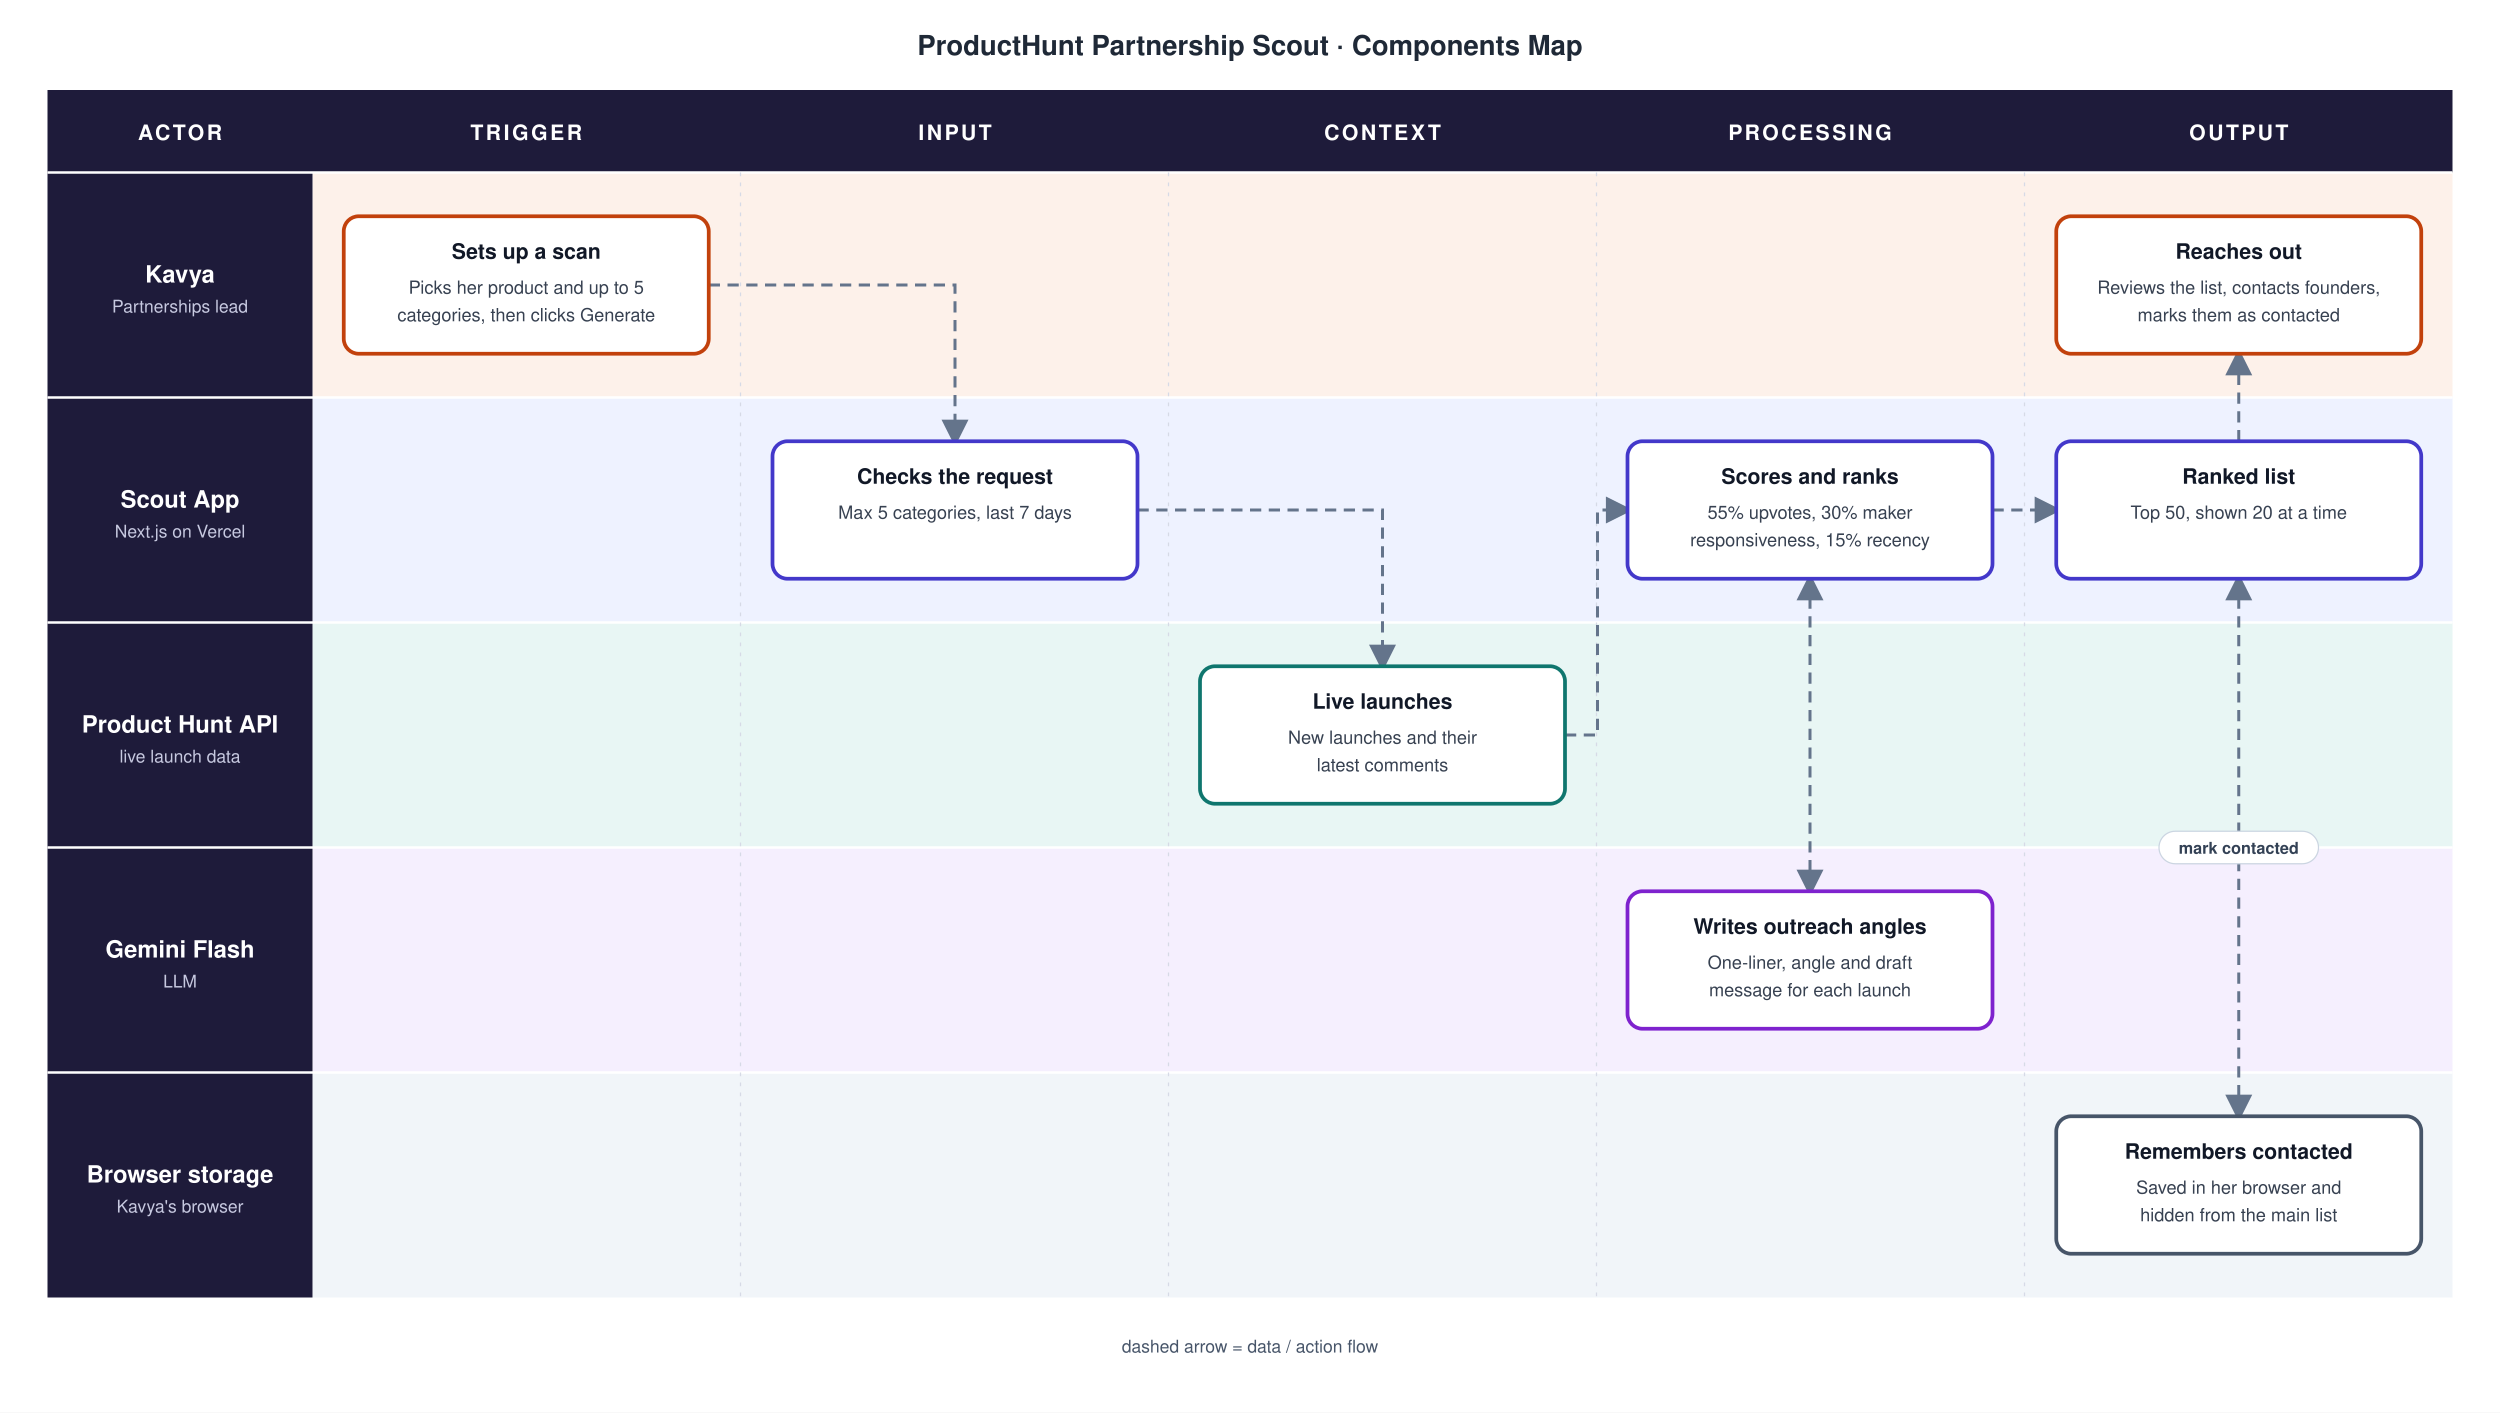
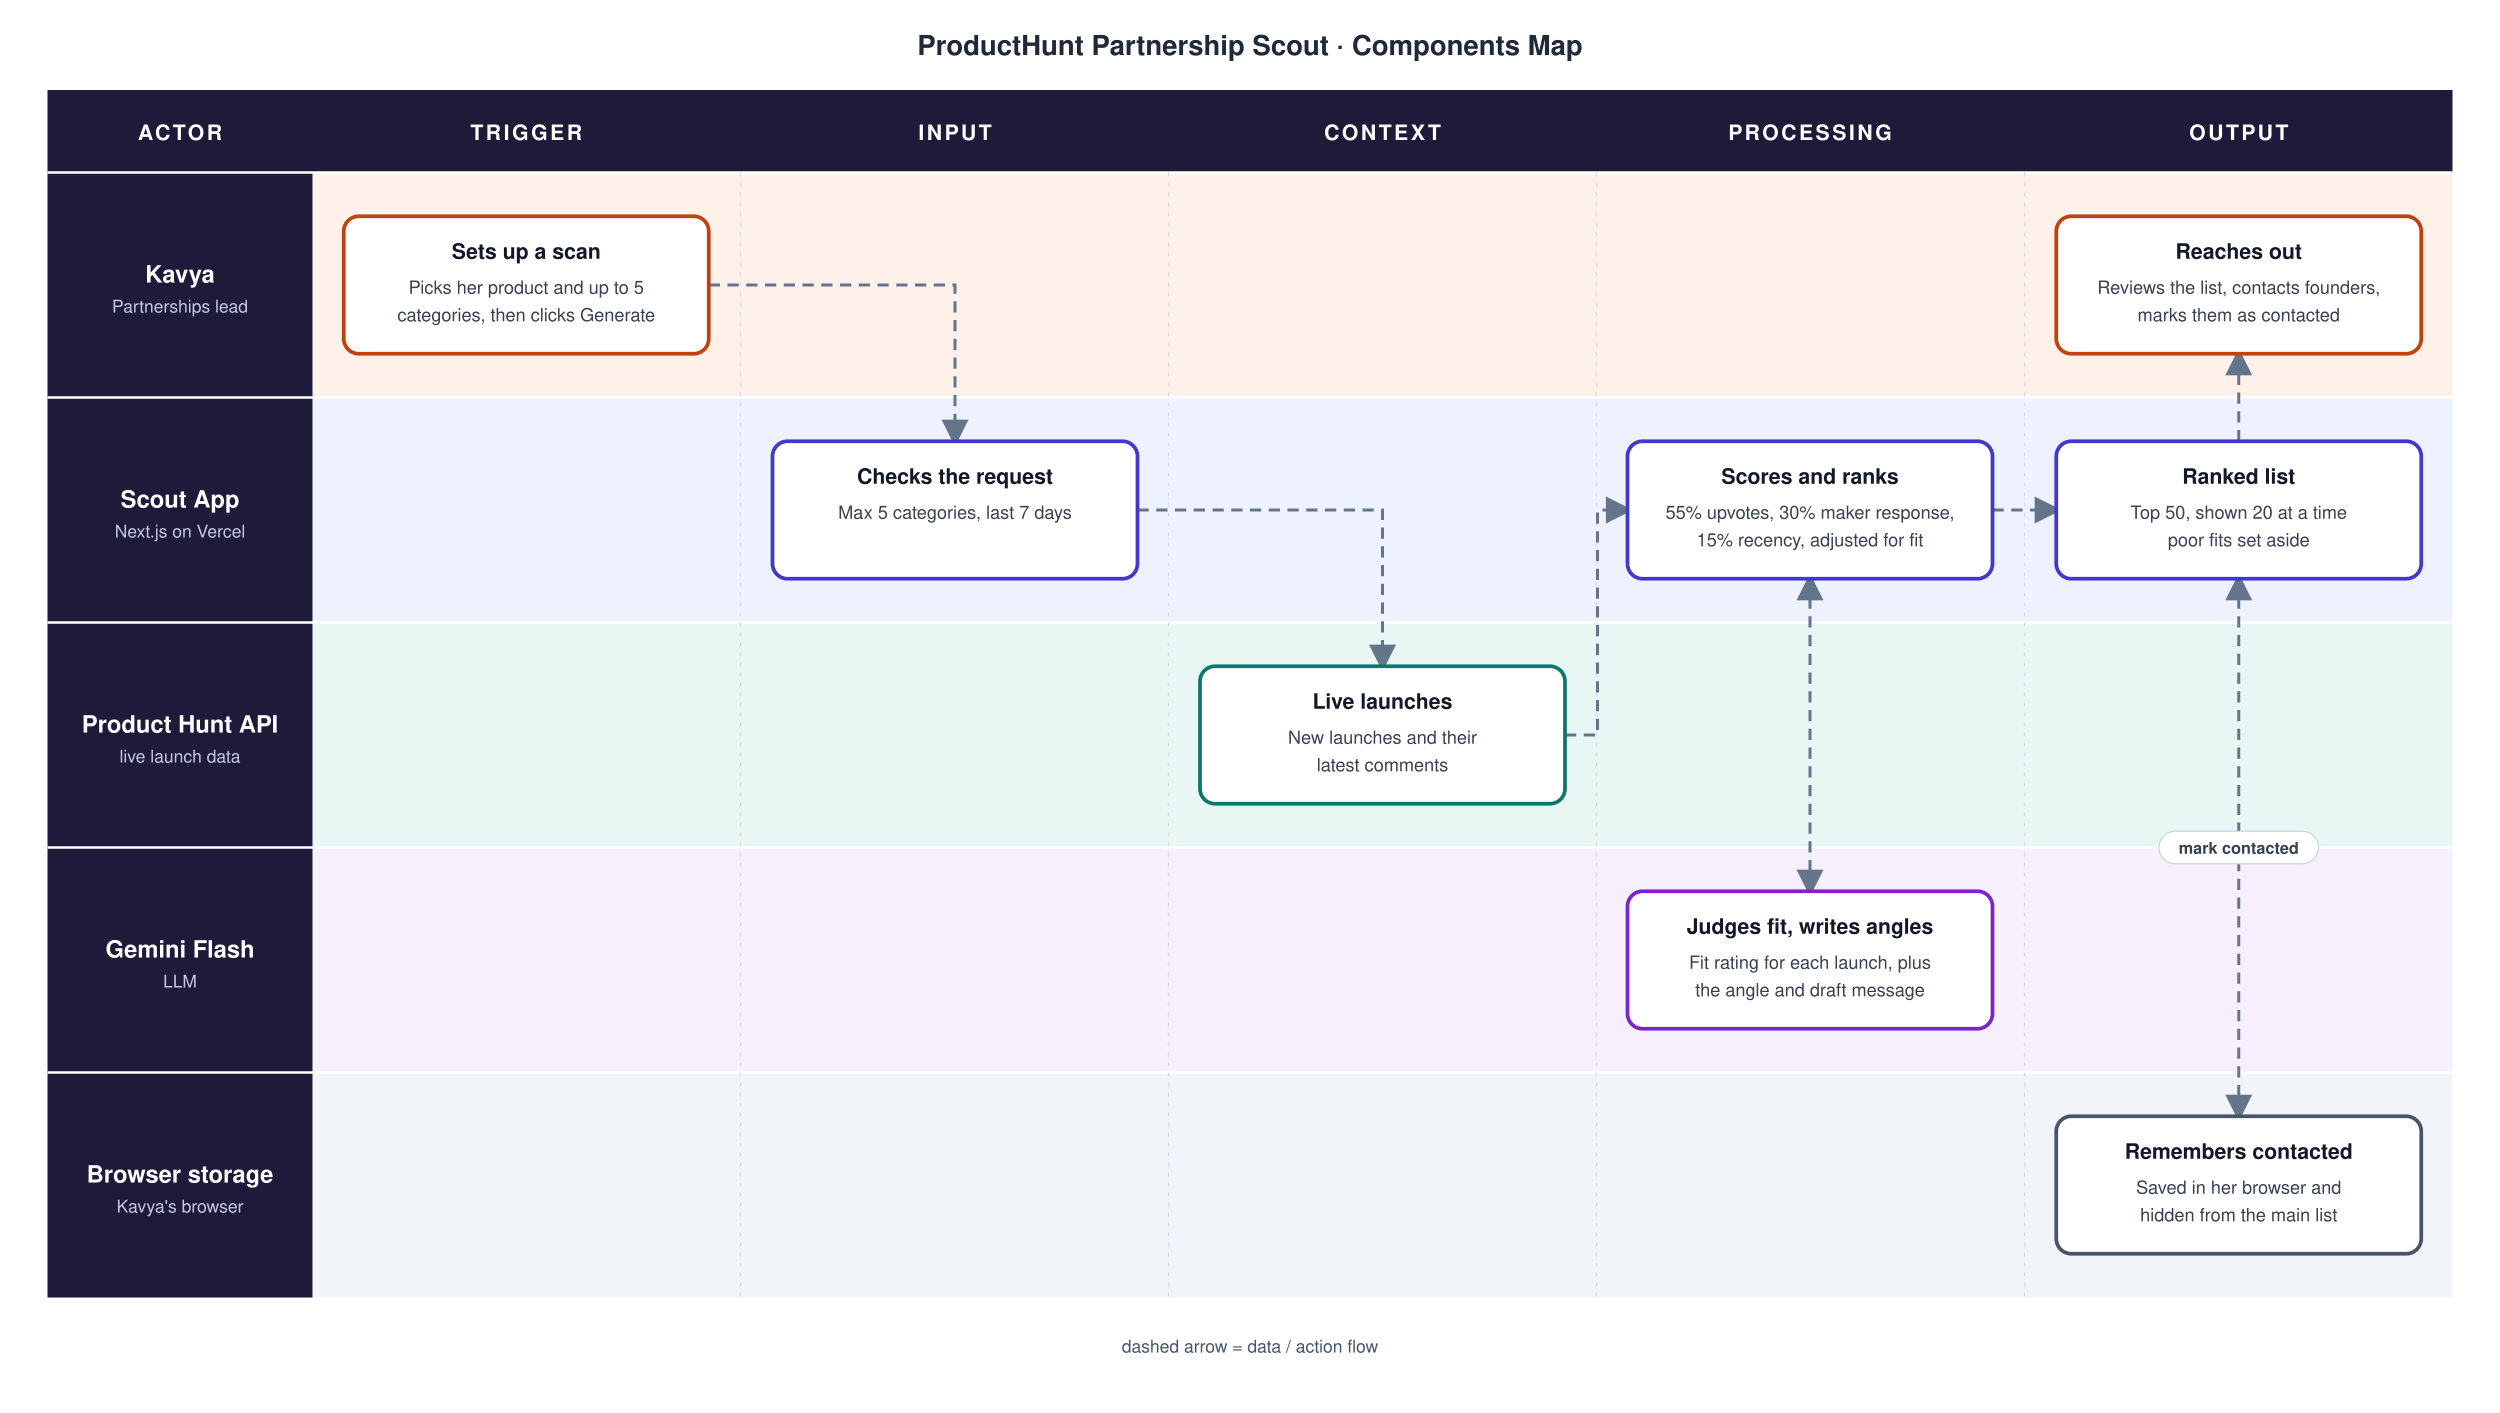
<svg xmlns="http://www.w3.org/2000/svg" viewBox="0 0 2000 1130" width="2000" height="1130" font-family="Segoe UI, Helvetica, Arial, sans-serif">
  <defs>
    <marker id="ah" viewBox="0 0 10 10" refX="8" refY="5" markerWidth="9" markerHeight="9" orient="auto-start-reverse">
      <path d="M0,0 L10,5 L0,10 z" fill="#64748b" />
    </marker>
  </defs>
  <rect width="2000" height="1130" fill="#ffffff" />
  <text x="1000" y="44" text-anchor="middle" font-size="22" font-weight="700" fill="#1f2937">ProductHunt Partnership Scout · Components Map</text>
  <rect x="38" y="72" width="1924" height="66" fill="#1e1b3a" />
  <text x="144" y="112" text-anchor="middle" font-size="17" font-weight="700" letter-spacing="2" fill="#fff">ACTOR</text>
  <text x="421" y="112" text-anchor="middle" font-size="17" font-weight="700" letter-spacing="2" fill="#fff">TRIGGER</text>
  <text x="764" y="112" text-anchor="middle" font-size="17" font-weight="700" letter-spacing="2" fill="#fff">INPUT</text>
  <text x="1106" y="112" text-anchor="middle" font-size="17" font-weight="700" letter-spacing="2" fill="#fff">CONTEXT</text>
  <text x="1448" y="112" text-anchor="middle" font-size="17" font-weight="700" letter-spacing="2" fill="#fff">PROCESSING</text>
  <text x="1791" y="112" text-anchor="middle" font-size="17" font-weight="700" letter-spacing="2" fill="#fff">OUTPUT</text>
  <rect x="250" y="138" width="1712" height="180" fill="#fdf1ea" />
  <rect x="38" y="138" width="212" height="180" fill="#1e1b3a" />
  <line x1="38" x2="1962" y1="138" y2="138" stroke="#ffffff" stroke-width="2" />
  <text x="144" y="226" text-anchor="middle" font-size="19" font-weight="700" fill="#fff">Kavya</text>
  <text x="144" y="250" text-anchor="middle" font-size="14" fill="#c7c9e0">Partnerships lead</text>
  <rect x="250" y="318" width="1712" height="180" fill="#eef2ff" />
  <rect x="38" y="318" width="212" height="180" fill="#1e1b3a" />
  <line x1="38" x2="1962" y1="318" y2="318" stroke="#ffffff" stroke-width="2" />
  <text x="144" y="406" text-anchor="middle" font-size="19" font-weight="700" fill="#fff">Scout App</text>
  <text x="144" y="430" text-anchor="middle" font-size="14" fill="#c7c9e0">Next.js on Vercel</text>
  <rect x="250" y="498" width="1712" height="180" fill="#e8f6f4" />
  <rect x="38" y="498" width="212" height="180" fill="#1e1b3a" />
  <line x1="38" x2="1962" y1="498" y2="498" stroke="#ffffff" stroke-width="2" />
  <text x="144" y="586" text-anchor="middle" font-size="19" font-weight="700" fill="#fff">Product Hunt API</text>
  <text x="144" y="610" text-anchor="middle" font-size="14" fill="#c7c9e0">live launch data</text>
  <rect x="250" y="678" width="1712" height="180" fill="#f5effe" />
  <rect x="38" y="678" width="212" height="180" fill="#1e1b3a" />
  <line x1="38" x2="1962" y1="678" y2="678" stroke="#ffffff" stroke-width="2" />
  <text x="144" y="766" text-anchor="middle" font-size="19" font-weight="700" fill="#fff">Gemini Flash</text>
  <text x="144" y="790" text-anchor="middle" font-size="14" fill="#c7c9e0">LLM</text>
  <rect x="250" y="858" width="1712" height="180" fill="#f1f5f9" />
  <rect x="38" y="858" width="212" height="180" fill="#1e1b3a" />
  <line x1="38" x2="1962" y1="858" y2="858" stroke="#ffffff" stroke-width="2" />
  <text x="144" y="946" text-anchor="middle" font-size="19" font-weight="700" fill="#fff">Browser storage</text>
  <text x="144" y="970" text-anchor="middle" font-size="14" fill="#c7c9e0">Kavya's browser</text>
  <line x1="592.4" x2="592.4" y1="138" y2="1038" stroke="#d6dae6" stroke-dasharray="3 5" />
  <line x1="934.8" x2="934.8" y1="138" y2="1038" stroke="#d6dae6" stroke-dasharray="3 5" />
  <line x1="1277.2" x2="1277.2" y1="138" y2="1038" stroke="#d6dae6" stroke-dasharray="3 5" />
  <line x1="1619.6" x2="1619.6" y1="138" y2="1038" stroke="#d6dae6" stroke-dasharray="3 5" />
  <path d="M567,228 L764,228 L764,353" fill="none" stroke="#64748b" stroke-width="2.4" stroke-dasharray="9 6" marker-end="url(#ah)" />
  <path d="M910,408 L1106,408 L1106,533" fill="none" stroke="#64748b" stroke-width="2.4" stroke-dasharray="9 6" marker-end="url(#ah)" />
  <path d="M1252,588 L1278,588 L1278,408 L1302,408" fill="none" stroke="#64748b" stroke-width="2.4" stroke-dasharray="9 6" marker-end="url(#ah)" />
  <path d="M1448,463 L1448,713" fill="none" stroke="#64748b" stroke-width="2.4" stroke-dasharray="9 6" marker-end="url(#ah)" marker-start="url(#ah)" />
  <path d="M1594,408 L1645,408" fill="none" stroke="#64748b" stroke-width="2.4" stroke-dasharray="9 6" marker-end="url(#ah)" />
  <path d="M1791,353 L1791,283" fill="none" stroke="#64748b" stroke-width="2.4" stroke-dasharray="9 6" marker-end="url(#ah)" />
  <path d="M1791,463 L1791,893" fill="none" stroke="#64748b" stroke-width="2.4" stroke-dasharray="9 6" marker-end="url(#ah)" marker-start="url(#ah)" />
  <rect x="275" y="173" width="292" height="110" rx="12" fill="#fff" stroke="#c2410c" stroke-width="3" />
  <text x="421" y="207" text-anchor="middle" font-size="17" font-weight="700" fill="#111827">Sets up a scan</text>
  <text x="421" y="235" text-anchor="middle" font-size="14.5" fill="#374151">Picks her product and up to 5</text>
  <text x="421" y="257" text-anchor="middle" font-size="14.5" fill="#374151">categories, then clicks Generate</text>
  <rect x="1645" y="173" width="292" height="110" rx="12" fill="#fff" stroke="#c2410c" stroke-width="3" />
  <text x="1791" y="207" text-anchor="middle" font-size="17" font-weight="700" fill="#111827">Reaches out</text>
  <text x="1791" y="235" text-anchor="middle" font-size="14.5" fill="#374151">Reviews the list, contacts founders,</text>
  <text x="1791" y="257" text-anchor="middle" font-size="14.5" fill="#374151">marks them as contacted</text>
  <rect x="618" y="353" width="292" height="110" rx="12" fill="#fff" stroke="#4338ca" stroke-width="3" />
  <text x="764" y="387" text-anchor="middle" font-size="17" font-weight="700" fill="#111827">Checks the request</text>
  <text x="764" y="415" text-anchor="middle" font-size="14.5" fill="#374151">Max 5 categories, last 7 days</text>
  <rect x="1302" y="353" width="292" height="110" rx="12" fill="#fff" stroke="#4338ca" stroke-width="3" />
  <text x="1448" y="387" text-anchor="middle" font-size="17" font-weight="700" fill="#111827">Scores and ranks</text>
-   <text x="1448" y="415" text-anchor="middle" font-size="14.5" fill="#374151">55% upvotes, 30% maker</text>
-   <text x="1448" y="437" text-anchor="middle" font-size="14.5" fill="#374151">responsiveness, 15% recency</text>
+   <text x="1448" y="415" text-anchor="middle" font-size="14.5" fill="#374151">55% upvotes, 30% maker response,</text>
+   <text x="1448" y="437" text-anchor="middle" font-size="14.5" fill="#374151">15% recency, adjusted for fit</text>
  <rect x="1645" y="353" width="292" height="110" rx="12" fill="#fff" stroke="#4338ca" stroke-width="3" />
  <text x="1791" y="387" text-anchor="middle" font-size="17" font-weight="700" fill="#111827">Ranked list</text>
  <text x="1791" y="415" text-anchor="middle" font-size="14.5" fill="#374151">Top 50, shown 20 at a time</text>
+   <text x="1791" y="437" text-anchor="middle" font-size="14.5" fill="#374151">poor fits set aside</text>
  <rect x="960" y="533" width="292" height="110" rx="12" fill="#fff" stroke="#0f766e" stroke-width="3" />
  <text x="1106" y="567" text-anchor="middle" font-size="17" font-weight="700" fill="#111827">Live launches</text>
  <text x="1106" y="595" text-anchor="middle" font-size="14.5" fill="#374151">New launches and their</text>
  <text x="1106" y="617" text-anchor="middle" font-size="14.5" fill="#374151">latest comments</text>
  <rect x="1302" y="713" width="292" height="110" rx="12" fill="#fff" stroke="#7e22ce" stroke-width="3" />
-   <text x="1448" y="747" text-anchor="middle" font-size="17" font-weight="700" fill="#111827">Writes outreach angles</text>
-   <text x="1448" y="775" text-anchor="middle" font-size="14.5" fill="#374151">One-liner, angle and draft</text>
-   <text x="1448" y="797" text-anchor="middle" font-size="14.5" fill="#374151">message for each launch</text>
+   <text x="1448" y="747" text-anchor="middle" font-size="17" font-weight="700" fill="#111827">Judges fit, writes angles</text>
+   <text x="1448" y="775" text-anchor="middle" font-size="14.5" fill="#374151">Fit rating for each launch, plus</text>
+   <text x="1448" y="797" text-anchor="middle" font-size="14.5" fill="#374151">the angle and draft message</text>
  <rect x="1645" y="893" width="292" height="110" rx="12" fill="#fff" stroke="#475569" stroke-width="3" />
  <text x="1791" y="927" text-anchor="middle" font-size="17" font-weight="700" fill="#111827">Remembers contacted</text>
  <text x="1791" y="955" text-anchor="middle" font-size="14.5" fill="#374151">Saved in her browser and</text>
  <text x="1791" y="977" text-anchor="middle" font-size="14.5" fill="#374151">hidden from the main list</text>
  <rect x="1727.2" y="665" width="127.6" height="26" rx="13" fill="#fff" stroke="#cbd5e1" />
  <text x="1791" y="683" text-anchor="middle" font-size="13" font-weight="600" fill="#334155">mark contacted</text>
  <text x="1000" y="1082" text-anchor="middle" font-size="14" fill="#475569">dashed arrow = data / action flow</text>
</svg>
